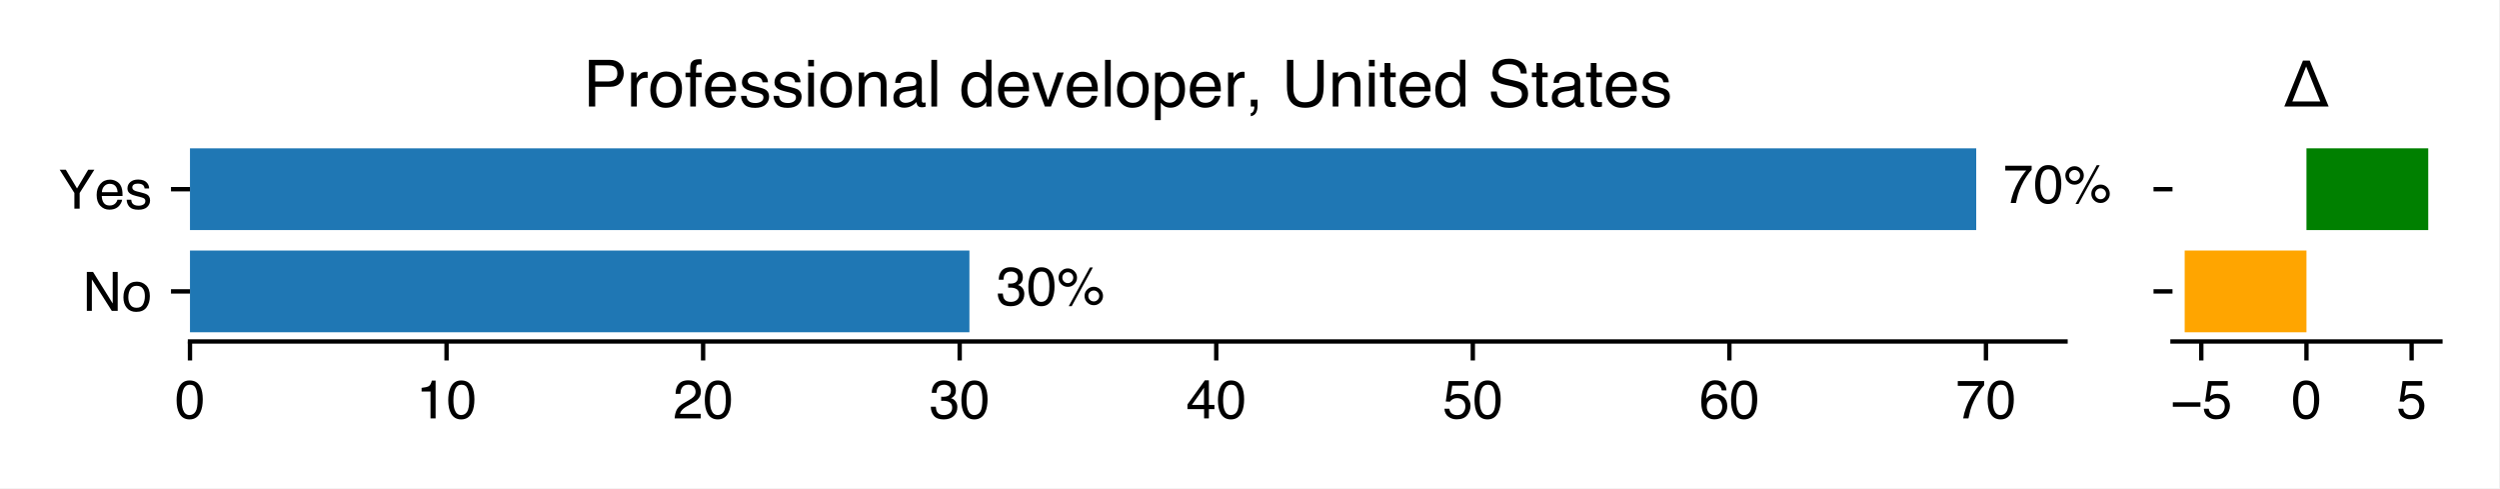
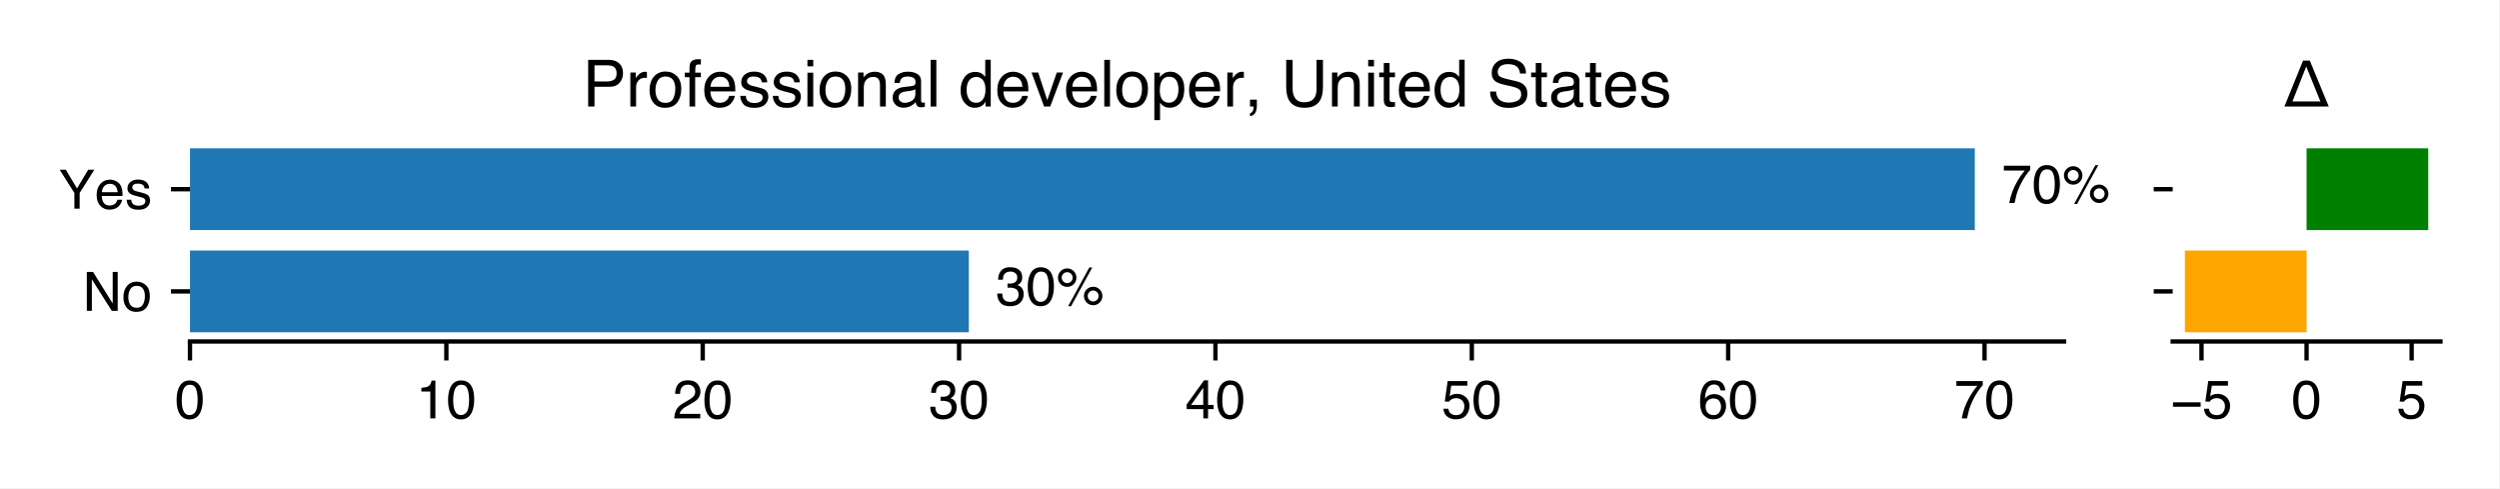
<svg xmlns="http://www.w3.org/2000/svg" xmlns:xlink="http://www.w3.org/1999/xlink" width="460.8pt" height="90pt" viewBox="0 0 460.8 90" version="1.1">
  <defs>
    <style type="text/css">*{stroke-linejoin: round; stroke-linecap: butt}</style>
  </defs>
  <g id="figure_1">
    <g id="patch_1">
      <path d="M 0 90  L 460.8 90  L 460.8 0  L 0 0  z " style="fill: #ffffff" />
    </g>
    <g id="axes_1">
      <g id="patch_2">
-         <path d="M 35.031 62.942  L 380.869 62.942  L 380.869 25.642  L 35.031 25.642  z " style="fill: #ffffff" />
+         <path d="M 35.031 62.942  L 380.598 62.942  L 380.598 25.642  L 35.031 25.642  z " style="fill: #ffffff" />
      </g>
      <g id="patch_3">
-         <path d="M 35.031 61.247  L 178.756 61.247  L 178.756 46.176  L 35.031 46.176  z " clip-path="url(#p90d420f2b8)" style="fill: #1f77b4" />
+         <path d="M 35.031 61.247  L 178.643 61.247  L 178.643 46.176  L 35.031 46.176  z " clip-path="url(#p3d5668abd0)" style="fill: #1f77b4" />
      </g>
      <g id="patch_4">
-         <path d="M 35.031 42.409  L 364.401 42.409  L 364.401 27.338  L 35.031 27.338  z " clip-path="url(#p90d420f2b8)" style="fill: #1f77b4" />
+         <path d="M 35.031 42.409  L 364.142 42.409  L 364.142 27.338  L 35.031 27.338  z " clip-path="url(#p3d5668abd0)" style="fill: #1f77b4" />
      </g>
      <g id="matplotlib.axis_1">
        <g id="xtick_1">
          <g id="line2d_1">
            <defs>
              <path id="m4c99cd72f3" d="M 0 0  L 0 3.5  " style="stroke: #000000; stroke-width: 0.8" />
            </defs>
            <g>
              <use xlink:href="#m4c99cd72f3" x="35.031" y="62.942" style="stroke: #000000; stroke-width: 0.8" />
            </g>
          </g>
          <g id="text_1">
            <g transform="translate(32.25078 77.11562)scale(0.1 -0.1)">
              <defs>
                <path id="Helvetica-30" d="M 1731 4475  Q 2600 4475 2988 3759  Q 3288 3206 3288 2244  Q 3288 1331 3016 734  Q 2622 -122 1728 -122  Q 922 -122 528 578  Q 200 1163 200 2147  Q 200 2909 397 3456  Q 766 4475 1731 4475  z M 1725 391  Q 2163 391 2422 778  Q 2681 1166 2681 2222  Q 2681 2984 2493 3476  Q 2306 3969 1766 3969  Q 1269 3969 1039 3501  Q 809 3034 809 2125  Q 809 1441 956 1025  Q 1181 391 1725 391  z " transform="scale(0.015625)" />
              </defs>
              <use xlink:href="#Helvetica-30" />
            </g>
          </g>
        </g>
        <g id="xtick_2">
          <g id="line2d_2">
            <g>
-               <use xlink:href="#m4c99cd72f3" x="82.341" y="62.942" style="stroke: #000000; stroke-width: 0.8" />
+               <use xlink:href="#m4c99cd72f3" x="82.304" y="62.942" style="stroke: #000000; stroke-width: 0.8" />
            </g>
          </g>
          <g id="text_2">
-             <g transform="translate(76.77971 77.11562)scale(0.1 -0.1)">
+             <g transform="translate(76.74263 77.11562)scale(0.1 -0.1)">
              <defs>
                <path id="Helvetica-31" d="M 613 3169  L 613 3600  Q 1222 3659 1462 3798  Q 1703 3938 1822 4456  L 2266 4456  L 2266 0  L 1666 0  L 1666 3169  L 613 3169  z " transform="scale(0.015625)" />
              </defs>
              <use xlink:href="#Helvetica-31" />
              <use xlink:href="#Helvetica-30" x="55.615" />
            </g>
          </g>
        </g>
        <g id="xtick_3">
          <g id="line2d_3">
            <g>
-               <use xlink:href="#m4c99cd72f3" x="129.65" y="62.942" style="stroke: #000000; stroke-width: 0.8" />
+               <use xlink:href="#m4c99cd72f3" x="129.576" y="62.942" style="stroke: #000000; stroke-width: 0.8" />
            </g>
          </g>
          <g id="text_3">
-             <g transform="translate(124.0891 77.11562)scale(0.1 -0.1)">
+             <g transform="translate(124.0149 77.11562)scale(0.1 -0.1)">
              <defs>
                <path id="Helvetica-32" d="M 200 0  Q 231 578 439 1006  Q 647 1434 1250 1784  L 1850 2131  Q 2253 2366 2416 2531  Q 2672 2791 2672 3125  Q 2672 3516 2437 3745  Q 2203 3975 1813 3975  Q 1234 3975 1013 3538  Q 894 3303 881 2888  L 309 2888  Q 319 3472 525 3841  Q 891 4491 1816 4491  Q 2584 4491 2939 4075  Q 3294 3659 3294 3150  Q 3294 2613 2916 2231  Q 2697 2009 2131 1694  L 1703 1456  Q 1397 1288 1222 1134  Q 909 863 828 531  L 3272 531  L 3272 0  L 200 0  z " transform="scale(0.015625)" />
              </defs>
              <use xlink:href="#Helvetica-32" />
              <use xlink:href="#Helvetica-30" x="55.615" />
            </g>
          </g>
        </g>
        <g id="xtick_4">
          <g id="line2d_4">
            <g>
-               <use xlink:href="#m4c99cd72f3" x="176.959" y="62.942" style="stroke: #000000; stroke-width: 0.8" />
+               <use xlink:href="#m4c99cd72f3" x="176.848" y="62.942" style="stroke: #000000; stroke-width: 0.8" />
            </g>
          </g>
          <g id="text_4">
-             <g transform="translate(171.3985 77.11562)scale(0.1 -0.1)">
+             <g transform="translate(171.2873 77.11562)scale(0.1 -0.1)">
              <defs>
                <path id="Helvetica-33" d="M 1663 -122  Q 869 -122 511 314  Q 153 750 153 1375  L 741 1375  Q 778 941 903 744  Q 1122 391 1694 391  Q 2138 391 2406 628  Q 2675 866 2675 1241  Q 2675 1703 2392 1887  Q 2109 2072 1606 2072  Q 1550 2072 1492 2070  Q 1434 2069 1375 2066  L 1375 2563  Q 1463 2553 1522 2550  Q 1581 2547 1650 2547  Q 1966 2547 2169 2647  Q 2525 2822 2525 3272  Q 2525 3606 2287 3787  Q 2050 3969 1734 3969  Q 1172 3969 956 3594  Q 838 3388 822 3006  L 266 3006  Q 266 3506 466 3856  Q 809 4481 1675 4481  Q 2359 4481 2734 4176  Q 3109 3872 3109 3294  Q 3109 2881 2888 2625  Q 2750 2466 2531 2375  Q 2884 2278 3082 2001  Q 3281 1725 3281 1325  Q 3281 684 2859 281  Q 2438 -122 1663 -122  z " transform="scale(0.015625)" />
              </defs>
              <use xlink:href="#Helvetica-33" />
              <use xlink:href="#Helvetica-30" x="55.615" />
            </g>
          </g>
        </g>
        <g id="xtick_5">
          <g id="line2d_5">
            <g>
-               <use xlink:href="#m4c99cd72f3" x="224.269" y="62.942" style="stroke: #000000; stroke-width: 0.8" />
+               <use xlink:href="#m4c99cd72f3" x="224.121" y="62.942" style="stroke: #000000; stroke-width: 0.8" />
            </g>
          </g>
          <g id="text_5">
-             <g transform="translate(218.7079 77.11562)scale(0.1 -0.1)">
+             <g transform="translate(218.5596 77.11562)scale(0.1 -0.1)">
              <defs>
                <path id="Helvetica-34" d="M 2116 1584  L 2116 3613  L 681 1584  L 2116 1584  z M 2125 0  L 2125 1094  L 163 1094  L 163 1644  L 2213 4488  L 2688 4488  L 2688 1584  L 3347 1584  L 3347 1094  L 2688 1094  L 2688 0  L 2125 0  z " transform="scale(0.015625)" />
              </defs>
              <use xlink:href="#Helvetica-34" />
              <use xlink:href="#Helvetica-30" x="55.615" />
            </g>
          </g>
        </g>
        <g id="xtick_6">
          <g id="line2d_6">
            <g>
-               <use xlink:href="#m4c99cd72f3" x="271.578" y="62.942" style="stroke: #000000; stroke-width: 0.8" />
+               <use xlink:href="#m4c99cd72f3" x="271.393" y="62.942" style="stroke: #000000; stroke-width: 0.8" />
            </g>
          </g>
          <g id="text_6">
-             <g transform="translate(266.0173 77.11562)scale(0.1 -0.1)">
+             <g transform="translate(265.8319 77.11562)scale(0.1 -0.1)">
              <defs>
                <path id="Helvetica-35" d="M 791 1141  Q 847 659 1238 475  Q 1438 381 1700 381  Q 2200 381 2440 700  Q 2681 1019 2681 1406  Q 2681 1875 2395 2131  Q 2109 2388 1709 2388  Q 1419 2388 1211 2275  Q 1003 2163 856 1963  L 369 1991  L 709 4400  L 3034 4400  L 3034 3856  L 1131 3856  L 941 2613  Q 1097 2731 1238 2791  Q 1488 2894 1816 2894  Q 2431 2894 2859 2497  Q 3288 2100 3288 1491  Q 3288 856 2895 371  Q 2503 -113 1644 -113  Q 1097 -113 676 195  Q 256 503 206 1141  L 791 1141  z " transform="scale(0.015625)" />
              </defs>
              <use xlink:href="#Helvetica-35" />
              <use xlink:href="#Helvetica-30" x="55.615" />
            </g>
          </g>
        </g>
        <g id="xtick_7">
          <g id="line2d_7">
            <g>
-               <use xlink:href="#m4c99cd72f3" x="318.888" y="62.942" style="stroke: #000000; stroke-width: 0.8" />
+               <use xlink:href="#m4c99cd72f3" x="318.665" y="62.942" style="stroke: #000000; stroke-width: 0.8" />
            </g>
          </g>
          <g id="text_7">
-             <g transform="translate(313.3267 77.11562)scale(0.1 -0.1)">
+             <g transform="translate(313.1042 77.11562)scale(0.1 -0.1)">
              <defs>
                <path id="Helvetica-36" d="M 1872 4494  Q 2622 4494 2917 4105  Q 3213 3716 3213 3303  L 2656 3303  Q 2606 3569 2497 3719  Q 2294 4000 1881 4000  Q 1409 4000 1131 3564  Q 853 3128 822 2316  Q 1016 2600 1309 2741  Q 1578 2866 1909 2866  Q 2472 2866 2890 2506  Q 3309 2147 3309 1434  Q 3309 825 2912 354  Q 2516 -116 1781 -116  Q 1153 -116 697 361  Q 241 838 241 1966  Q 241 2800 444 3381  Q 834 4494 1872 4494  z M 1831 384  Q 2275 384 2495 682  Q 2716 981 2716 1388  Q 2716 1731 2519 2042  Q 2322 2353 1803 2353  Q 1441 2353 1167 2112  Q 894 1872 894 1388  Q 894 963 1142 673  Q 1391 384 1831 384  z " transform="scale(0.015625)" />
              </defs>
              <use xlink:href="#Helvetica-36" />
              <use xlink:href="#Helvetica-30" x="55.615" />
            </g>
          </g>
        </g>
        <g id="xtick_8">
          <g id="line2d_8">
            <g>
-               <use xlink:href="#m4c99cd72f3" x="366.197" y="62.942" style="stroke: #000000; stroke-width: 0.8" />
+               <use xlink:href="#m4c99cd72f3" x="365.937" y="62.942" style="stroke: #000000; stroke-width: 0.8" />
            </g>
          </g>
          <g id="text_8">
-             <g transform="translate(360.6361 77.11562)scale(0.1 -0.1)">
+             <g transform="translate(360.3765 77.11562)scale(0.1 -0.1)">
              <defs>
                <path id="Helvetica-37" d="M 3347 4400  L 3347 3909  Q 3131 3700 2773 3181  Q 2416 2663 2141 2063  Q 1869 1478 1728 997  Q 1638 688 1494 0  L 872 0  Q 1084 1281 1809 2550  Q 2238 3294 2709 3834  L 234 3834  L 234 4400  L 3347 4400  z " transform="scale(0.015625)" />
              </defs>
              <use xlink:href="#Helvetica-37" />
              <use xlink:href="#Helvetica-30" x="55.615" />
            </g>
          </g>
        </g>
      </g>
      <g id="matplotlib.axis_2">
        <g id="ytick_1">
          <g id="line2d_9">
            <defs>
              <path id="m8e343aef83" d="M 0 0  L -3.5 0  " style="stroke: #000000; stroke-width: 0.8" />
            </defs>
            <g>
              <use xlink:href="#m8e343aef83" x="35.031" y="53.711" style="stroke: #000000; stroke-width: 0.8" />
            </g>
          </g>
          <g id="text_9">
            <g transform="translate(15.24844 57.29818)scale(0.1 -0.1)">
              <defs>
                <path id="Helvetica-4e" d="M 488 4591  L 1222 4591  L 3541 872  L 3541 4591  L 4131 4591  L 4131 0  L 3434 0  L 1081 3716  L 1081 0  L 488 0  L 488 4591  z M 2269 4591  L 2269 4591  z " transform="scale(0.015625)" />
                <path id="Helvetica-6f" d="M 1741 363  Q 2300 363 2508 786  Q 2716 1209 2716 1728  Q 2716 2197 2566 2491  Q 2328 2953 1747 2953  Q 1231 2953 997 2559  Q 763 2166 763 1609  Q 763 1075 997 719  Q 1231 363 1741 363  z M 1763 3444  Q 2409 3444 2856 3012  Q 3303 2581 3303 1744  Q 3303 934 2909 406  Q 2516 -122 1688 -122  Q 997 -122 590 345  Q 184 813 184 1600  Q 184 2444 612 2944  Q 1041 3444 1763 3444  z M 1744 3428  L 1744 3428  z " transform="scale(0.015625)" />
              </defs>
              <use xlink:href="#Helvetica-4e" />
              <use xlink:href="#Helvetica-6f" x="72.217" />
            </g>
          </g>
        </g>
        <g id="ytick_2">
          <g id="line2d_10">
            <g>
              <use xlink:href="#m8e343aef83" x="35.031" y="34.873" style="stroke: #000000; stroke-width: 0.8" />
            </g>
          </g>
          <g id="text_10">
            <g transform="translate(10.8 38.45995)scale(0.1 -0.1)">
              <defs>
                <path id="Helvetica-59" d="M 131 4591  L 856 4591  L 2175 2384  L 3494 4591  L 4222 4591  L 2488 1850  L 2488 0  L 1866 0  L 1866 1850  L 131 4591  z M 2184 4591  L 2184 4591  z " transform="scale(0.015625)" />
                <path id="Helvetica-65" d="M 1806 3422  Q 2163 3422 2497 3255  Q 2831 3088 3006 2822  Q 3175 2569 3231 2231  Q 3281 2000 3281 1494  L 828 1494  Q 844 984 1069 676  Q 1294 369 1766 369  Q 2206 369 2469 659  Q 2619 828 2681 1050  L 3234 1050  Q 3213 866 3089 639  Q 2966 413 2813 269  Q 2556 19 2178 -69  Q 1975 -119 1719 -119  Q 1094 -119 659 336  Q 225 791 225 1609  Q 225 2416 662 2919  Q 1100 3422 1806 3422  z M 2703 1941  Q 2669 2306 2544 2525  Q 2313 2931 1772 2931  Q 1384 2931 1121 2651  Q 859 2372 844 1941  L 2703 1941  z M 1753 3428  L 1753 3428  z " transform="scale(0.015625)" />
                <path id="Helvetica-73" d="M 747 1050  Q 772 769 888 619  Q 1100 347 1625 347  Q 1938 347 2175 483  Q 2413 619 2413 903  Q 2413 1119 2222 1231  Q 2100 1300 1741 1391  L 1294 1503  Q 866 1609 663 1741  Q 300 1969 300 2372  Q 300 2847 642 3140  Q 984 3434 1563 3434  Q 2319 3434 2653 2991  Q 2863 2709 2856 2384  L 2325 2384  Q 2309 2575 2191 2731  Q 1997 2953 1519 2953  Q 1200 2953 1036 2831  Q 872 2709 872 2509  Q 872 2291 1088 2159  Q 1213 2081 1456 2022  L 1828 1931  Q 2434 1784 2641 1647  Q 2969 1431 2969 969  Q 2969 522 2630 197  Q 2291 -128 1597 -128  Q 850 -128 539 211  Q 228 550 206 1050  L 747 1050  z M 1578 3428  L 1578 3428  z " transform="scale(0.015625)" />
              </defs>
              <use xlink:href="#Helvetica-59" />
              <use xlink:href="#Helvetica-65" x="66.699" />
              <use xlink:href="#Helvetica-73" x="122.314" />
            </g>
          </g>
        </g>
      </g>
      <g id="patch_5">
-         <path d="M 35.031 62.942  L 380.869 62.942  " style="fill: none; stroke: #000000; stroke-width: 0.8; stroke-linejoin: miter; stroke-linecap: square" />
+         <path d="M 35.031 62.942  L 380.598 62.942  " style="fill: none; stroke: #000000; stroke-width: 0.8; stroke-linejoin: miter; stroke-linecap: square" />
      </g>
      <g id="text_11">
-         <g transform="translate(183.749 56.25599)scale(0.1 -0.1)">
+         <g transform="translate(183.6363 56.25599)scale(0.1 -0.1)">
          <defs>
            <path id="Helvetica-25" d="M 4363 2175  Q 4813 2175 5131 1856  Q 5450 1538 5450 1088  Q 5450 638 5131 319  Q 4813 0 4363 0  Q 3909 0 3590 319  Q 3272 638 3272 1088  Q 3272 1538 3590 1856  Q 3909 2175 4363 2175  z M 3909 4456  L 4256 4456  L 1753 -119  L 1406 -119  L 3909 4456  z M 1294 2606  Q 1563 2606 1752 2795  Q 1941 2984 1941 3250  Q 1941 3516 1752 3705  Q 1563 3894 1294 3894  Q 1028 3894 839 3706  Q 650 3519 650 3250  Q 650 2984 839 2795  Q 1028 2606 1294 2606  z M 1294 4341  Q 1747 4341 2065 4020  Q 2384 3700 2384 3250  Q 2384 2800 2065 2481  Q 1747 2163 1294 2163  Q 844 2163 525 2481  Q 206 2800 206 3250  Q 206 3700 525 4020  Q 844 4341 1294 4341  z M 4363 444  Q 4628 444 4817 633  Q 5006 822 5006 1088  Q 5006 1353 4817 1542  Q 4628 1731 4363 1731  Q 4094 1731 3905 1542  Q 3716 1353 3716 1088  Q 3716 822 3905 633  Q 4094 444 4363 444  z " transform="scale(0.015625)" />
          </defs>
          <use xlink:href="#Helvetica-33" />
          <use xlink:href="#Helvetica-30" x="55.615" />
          <use xlink:href="#Helvetica-25" x="111.23" />
        </g>
      </g>
      <g id="text_12">
-         <g transform="translate(369.3935 37.41776)scale(0.1 -0.1)">
+         <g transform="translate(369.1353 37.41776)scale(0.1 -0.1)">
          <use xlink:href="#Helvetica-37" />
          <use xlink:href="#Helvetica-30" x="55.615" />
          <use xlink:href="#Helvetica-25" x="111.23" />
        </g>
      </g>
      <g id="text_13">
-         <g transform="translate(107.5645 19.6425)scale(0.12 -0.12)">
+         <g transform="translate(107.4289 19.6425)scale(0.12 -0.12)">
          <defs>
            <path id="Helvetica-50" d="M 547 4591  L 2613 4591  Q 3225 4591 3600 4245  Q 3975 3900 3975 3275  Q 3975 2738 3640 2339  Q 3306 1941 2613 1941  L 1169 1941  L 1169 0  L 547 0  L 547 4591  z M 3347 3272  Q 3347 3778 2972 3959  Q 2766 4056 2406 4056  L 1169 4056  L 1169 2466  L 2406 2466  Q 2825 2466 3086 2644  Q 3347 2822 3347 3272  z " transform="scale(0.015625)" />
            <path id="Helvetica-72" d="M 428 3347  L 963 3347  L 963 2769  Q 1028 2938 1284 3180  Q 1541 3422 1875 3422  Q 1891 3422 1928 3419  Q 1966 3416 2056 3406  L 2056 2813  Q 2006 2822 1964 2825  Q 1922 2828 1872 2828  Q 1447 2828 1219 2554  Q 991 2281 991 1925  L 991 0  L 428 0  L 428 3347  z " transform="scale(0.015625)" />
            <path id="Helvetica-66" d="M 553 3856  Q 566 4206 675 4369  Q 872 4656 1434 4656  Q 1488 4656 1544 4653  Q 1600 4650 1672 4644  L 1672 4131  Q 1584 4138 1545 4139  Q 1506 4141 1472 4141  Q 1216 4141 1166 4008  Q 1116 3875 1116 3331  L 1672 3331  L 1672 2888  L 1109 2888  L 1109 0  L 553 0  L 553 2888  L 88 2888  L 88 3331  L 553 3331  L 553 3856  z " transform="scale(0.015625)" />
            <path id="Helvetica-69" d="M 413 3331  L 984 3331  L 984 0  L 413 0  L 413 3331  z M 413 4591  L 984 4591  L 984 3953  L 413 3953  L 413 4591  z " transform="scale(0.015625)" />
            <path id="Helvetica-6e" d="M 413 3347  L 947 3347  L 947 2872  Q 1184 3166 1450 3294  Q 1716 3422 2041 3422  Q 2753 3422 3003 2925  Q 3141 2653 3141 2147  L 3141 0  L 2569 0  L 2569 2109  Q 2569 2416 2478 2603  Q 2328 2916 1934 2916  Q 1734 2916 1606 2875  Q 1375 2806 1200 2600  Q 1059 2434 1017 2257  Q 975 2081 975 1753  L 975 0  L 413 0  L 413 3347  z M 1734 3428  L 1734 3428  z " transform="scale(0.015625)" />
            <path id="Helvetica-61" d="M 844 891  Q 844 647 1022 506  Q 1200 366 1444 366  Q 1741 366 2019 503  Q 2488 731 2488 1250  L 2488 1703  Q 2384 1638 2221 1594  Q 2059 1550 1903 1531  L 1563 1488  Q 1256 1447 1103 1359  Q 844 1213 844 891  z M 2206 2028  Q 2400 2053 2466 2191  Q 2503 2266 2503 2406  Q 2503 2694 2298 2823  Q 2094 2953 1713 2953  Q 1272 2953 1088 2716  Q 984 2584 953 2325  L 428 2325  Q 444 2944 830 3186  Q 1216 3428 1725 3428  Q 2316 3428 2684 3203  Q 3050 2978 3050 2503  L 3050 575  Q 3050 488 3086 434  Q 3122 381 3238 381  Q 3275 381 3322 386  Q 3369 391 3422 400  L 3422 -16  Q 3291 -53 3222 -62  Q 3153 -72 3034 -72  Q 2744 -72 2613 134  Q 2544 244 2516 444  Q 2344 219 2022 53  Q 1700 -113 1313 -113  Q 847 -113 551 170  Q 256 453 256 878  Q 256 1344 547 1600  Q 838 1856 1309 1916  L 2206 2028  z M 1741 3428  L 1741 3428  z " transform="scale(0.015625)" />
            <path id="Helvetica-6c" d="M 428 4591  L 991 4591  L 991 0  L 428 0  L 428 4591  z " transform="scale(0.015625)" />
            <path id="Helvetica-20" transform="scale(0.015625)" />
            <path id="Helvetica-64" d="M 769 1634  Q 769 1097 997 734  Q 1225 372 1728 372  Q 2119 372 2370 708  Q 2622 1044 2622 1672  Q 2622 2306 2362 2611  Q 2103 2916 1722 2916  Q 1297 2916 1033 2591  Q 769 2266 769 1634  z M 1616 3406  Q 2000 3406 2259 3244  Q 2409 3150 2600 2916  L 2600 4606  L 3141 4606  L 3141 0  L 2634 0  L 2634 466  Q 2438 156 2169 18  Q 1900 -119 1553 -119  Q 994 -119 584 351  Q 175 822 175 1603  Q 175 2334 548 2870  Q 922 3406 1616 3406  z " transform="scale(0.015625)" />
            <path id="Helvetica-76" d="M 688 3347  L 1581 622  L 2516 3347  L 3131 3347  L 1869 0  L 1269 0  L 34 3347  L 688 3347  z " transform="scale(0.015625)" />
            <path id="Helvetica-70" d="M 1825 378  Q 2219 378 2480 708  Q 2741 1038 2741 1694  Q 2741 2094 2625 2381  Q 2406 2934 1825 2934  Q 1241 2934 1025 2350  Q 909 2038 909 1556  Q 909 1169 1025 897  Q 1244 378 1825 378  z M 369 3331  L 916 3331  L 916 2888  Q 1084 3116 1284 3241  Q 1569 3428 1953 3428  Q 2522 3428 2919 2992  Q 3316 2556 3316 1747  Q 3316 653 2744 184  Q 2381 -113 1900 -113  Q 1522 -113 1266 53  Q 1116 147 931 375  L 931 -1334  L 369 -1334  L 369 3331  z " transform="scale(0.015625)" />
            <path id="Helvetica-2c" d="M 531 -653  Q 747 -616 834 -350  Q 881 -209 881 -78  Q 881 -56 879 -39  Q 878 -22 872 0  L 531 0  L 531 681  L 1200 681  L 1200 50  Q 1200 -322 1050 -603  Q 900 -884 531 -950  L 531 -653  z " transform="scale(0.015625)" />
            <path id="Helvetica-55" d="M 1163 4591  L 1163 1753  Q 1163 1253 1350 922  Q 1628 422 2288 422  Q 3078 422 3363 963  Q 3516 1256 3516 1753  L 3516 4591  L 4147 4591  L 4147 2013  Q 4147 1166 3919 709  Q 3500 -122 2338 -122  Q 1175 -122 759 709  Q 531 1166 531 2013  L 531 4591  L 1163 4591  z M 2341 4591  L 2341 4591  z " transform="scale(0.015625)" />
            <path id="Helvetica-74" d="M 525 4281  L 1094 4281  L 1094 3347  L 1628 3347  L 1628 2888  L 1094 2888  L 1094 703  Q 1094 528 1213 469  Q 1278 434 1431 434  Q 1472 434 1519 436  Q 1566 438 1628 444  L 1628 0  Q 1531 -28 1426 -40  Q 1322 -53 1200 -53  Q 806 -53 665 148  Q 525 350 525 672  L 525 2888  L 72 2888  L 72 3347  L 525 3347  L 525 4281  z " transform="scale(0.015625)" />
            <path id="Helvetica-53" d="M 894 1481  Q 916 1091 1078 847  Q 1388 391 2169 391  Q 2519 391 2806 491  Q 3363 684 3363 1184  Q 3363 1559 3128 1719  Q 2891 1875 2384 1991  L 1763 2131  Q 1153 2269 900 2434  Q 463 2722 463 3294  Q 463 3913 891 4309  Q 1319 4706 2103 4706  Q 2825 4706 3329 4357  Q 3834 4009 3834 3244  L 3250 3244  Q 3203 3613 3050 3809  Q 2766 4169 2084 4169  Q 1534 4169 1293 3937  Q 1053 3706 1053 3400  Q 1053 3063 1334 2906  Q 1519 2806 2169 2656  L 2813 2509  Q 3278 2403 3531 2219  Q 3969 1897 3969 1284  Q 3969 522 3414 194  Q 2859 -134 2125 -134  Q 1269 -134 784 303  Q 300 738 309 1481  L 894 1481  z M 2150 4716  L 2150 4716  z " transform="scale(0.015625)" />
          </defs>
          <use xlink:href="#Helvetica-50" />
          <use xlink:href="#Helvetica-72" x="66.699" />
          <use xlink:href="#Helvetica-6f" x="100" />
          <use xlink:href="#Helvetica-66" x="155.615" />
          <use xlink:href="#Helvetica-65" x="183.398" />
          <use xlink:href="#Helvetica-73" x="239.014" />
          <use xlink:href="#Helvetica-73" x="289.014" />
          <use xlink:href="#Helvetica-69" x="339.014" />
          <use xlink:href="#Helvetica-6f" x="361.23" />
          <use xlink:href="#Helvetica-6e" x="416.846" />
          <use xlink:href="#Helvetica-61" x="472.461" />
          <use xlink:href="#Helvetica-6c" x="528.076" />
          <use xlink:href="#Helvetica-20" x="550.293" />
          <use xlink:href="#Helvetica-64" x="578.076" />
          <use xlink:href="#Helvetica-65" x="633.691" />
          <use xlink:href="#Helvetica-76" x="689.307" />
          <use xlink:href="#Helvetica-65" x="739.307" />
          <use xlink:href="#Helvetica-6c" x="794.922" />
          <use xlink:href="#Helvetica-6f" x="817.139" />
          <use xlink:href="#Helvetica-70" x="872.754" />
          <use xlink:href="#Helvetica-65" x="928.369" />
          <use xlink:href="#Helvetica-72" x="983.984" />
          <use xlink:href="#Helvetica-2c" x="1017.285" />
          <use xlink:href="#Helvetica-20" x="1045.068" />
          <use xlink:href="#Helvetica-55" x="1072.852" />
          <use xlink:href="#Helvetica-6e" x="1145.068" />
          <use xlink:href="#Helvetica-69" x="1200.684" />
          <use xlink:href="#Helvetica-74" x="1222.9" />
          <use xlink:href="#Helvetica-65" x="1250.684" />
          <use xlink:href="#Helvetica-64" x="1306.299" />
          <use xlink:href="#Helvetica-20" x="1361.914" />
          <use xlink:href="#Helvetica-53" x="1389.697" />
          <use xlink:href="#Helvetica-74" x="1456.396" />
          <use xlink:href="#Helvetica-61" x="1484.18" />
          <use xlink:href="#Helvetica-74" x="1539.795" />
          <use xlink:href="#Helvetica-65" x="1567.578" />
          <use xlink:href="#Helvetica-73" x="1623.193" />
        </g>
      </g>
    </g>
    <g id="axes_2">
      <g id="patch_6">
-         <path d="M 400.595 62.942  L 450 62.942  L 450 25.642  L 400.595 25.642  z " style="fill: #ffffff" />
+         <path d="M 400.633 62.942  L 450 62.942  L 450 25.642  L 400.633 25.642  z " style="fill: #ffffff" />
      </g>
      <g id="patch_7">
-         <path d="M 425.297 61.247  L 402.84 61.247  L 402.84 46.176  L 425.297 46.176  z " clip-path="url(#p1d25e860d4)" style="fill: #ffa500" />
+         <path d="M 425.317 61.247  L 402.877 61.247  L 402.877 46.176  L 425.317 46.176  z " clip-path="url(#pd3aa4f98d2)" style="fill: #ffa500" />
      </g>
      <g id="patch_8">
-         <path d="M 425.297 42.409  L 447.754 42.409  L 447.754 27.338  L 425.297 27.338  z " clip-path="url(#p1d25e860d4)" style="fill: #008000" />
+         <path d="M 425.317 42.409  L 447.756 42.409  L 447.756 27.338  L 425.317 27.338  z " clip-path="url(#pd3aa4f98d2)" style="fill: #008000" />
      </g>
      <g id="matplotlib.axis_3">
        <g id="xtick_9">
          <g id="line2d_11">
            <g>
-               <use xlink:href="#m4c99cd72f3" x="405.906" y="62.942" style="stroke: #000000; stroke-width: 0.8" />
+               <use xlink:href="#m4c99cd72f3" x="405.941" y="62.942" style="stroke: #000000; stroke-width: 0.8" />
            </g>
          </g>
          <g id="text_14">
-             <g transform="translate(400.2052 77.11562)scale(0.1 -0.1)">
+             <g transform="translate(400.2397 77.11562)scale(0.1 -0.1)">
              <defs>
                <path id="Helvetica-2212" d="M 3547 1894  L 3547 1369  L 288 1369  L 288 1894  L 3547 1894  z " transform="scale(0.015625)" />
              </defs>
              <use xlink:href="#Helvetica-2212" />
              <use xlink:href="#Helvetica-35" x="58.398" />
            </g>
          </g>
        </g>
        <g id="xtick_10">
          <g id="line2d_12">
            <g>
-               <use xlink:href="#m4c99cd72f3" x="425.297" y="62.942" style="stroke: #000000; stroke-width: 0.8" />
+               <use xlink:href="#m4c99cd72f3" x="425.317" y="62.942" style="stroke: #000000; stroke-width: 0.8" />
            </g>
          </g>
          <g id="text_15">
-             <g transform="translate(422.5168 77.11562)scale(0.1 -0.1)">
+             <g transform="translate(422.5362 77.11562)scale(0.1 -0.1)">
              <use xlink:href="#Helvetica-30" />
            </g>
          </g>
        </g>
        <g id="xtick_11">
          <g id="line2d_13">
            <g>
-               <use xlink:href="#m4c99cd72f3" x="444.689" y="62.942" style="stroke: #000000; stroke-width: 0.8" />
+               <use xlink:href="#m4c99cd72f3" x="444.693" y="62.942" style="stroke: #000000; stroke-width: 0.8" />
            </g>
          </g>
          <g id="text_16">
-             <g transform="translate(441.9082 77.11562)scale(0.1 -0.1)">
+             <g transform="translate(441.9124 77.11562)scale(0.1 -0.1)">
              <use xlink:href="#Helvetica-35" />
            </g>
          </g>
        </g>
      </g>
      <g id="matplotlib.axis_4">
        <g id="ytick_3">
          <g id="line2d_14">
            <g>
-               <use xlink:href="#m8e343aef83" x="400.595" y="53.711" style="stroke: #000000; stroke-width: 0.8" />
+               <use xlink:href="#m8e343aef83" x="400.633" y="53.711" style="stroke: #000000; stroke-width: 0.8" />
            </g>
          </g>
        </g>
        <g id="ytick_4">
          <g id="line2d_15">
            <g>
-               <use xlink:href="#m8e343aef83" x="400.595" y="34.873" style="stroke: #000000; stroke-width: 0.8" />
+               <use xlink:href="#m8e343aef83" x="400.633" y="34.873" style="stroke: #000000; stroke-width: 0.8" />
            </g>
          </g>
        </g>
      </g>
      <g id="patch_9">
-         <path d="M 400.595 62.942  L 450 62.942  " style="fill: none; stroke: #000000; stroke-width: 0.8; stroke-linejoin: miter; stroke-linecap: square" />
+         <path d="M 400.633 62.942  L 450 62.942  " style="fill: none; stroke: #000000; stroke-width: 0.8; stroke-linejoin: miter; stroke-linecap: square" />
      </g>
      <g id="text_17">
-         <g transform="translate(420.9642 19.6425)scale(0.12 -0.12)">
+         <g transform="translate(420.9835 19.6425)scale(0.12 -0.12)">
          <defs>
            <path id="Helvetica-394" d="M 922 500  L 3672 500  L 2278 3941  L 922 500  z M 1966 4519  L 2631 4519  L 4494 0  L 128 0  L 1966 4519  z " transform="scale(0.015625)" />
          </defs>
          <use xlink:href="#Helvetica-394" />
        </g>
      </g>
    </g>
  </g>
  <defs>
-     <clipPath id="p90d420f2b8">
-       <rect x="35.031" y="25.642" width="345.838" height="37.3" />
+     <clipPath id="p3d5668abd0">
+       <rect x="35.031" y="25.642" width="345.567" height="37.3" />
    </clipPath>
-     <clipPath id="p1d25e860d4">
-       <rect x="400.595" y="25.642" width="49.405" height="37.3" />
+     <clipPath id="pd3aa4f98d2">
+       <rect x="400.633" y="25.642" width="49.367" height="37.3" />
    </clipPath>
  </defs>
</svg>
